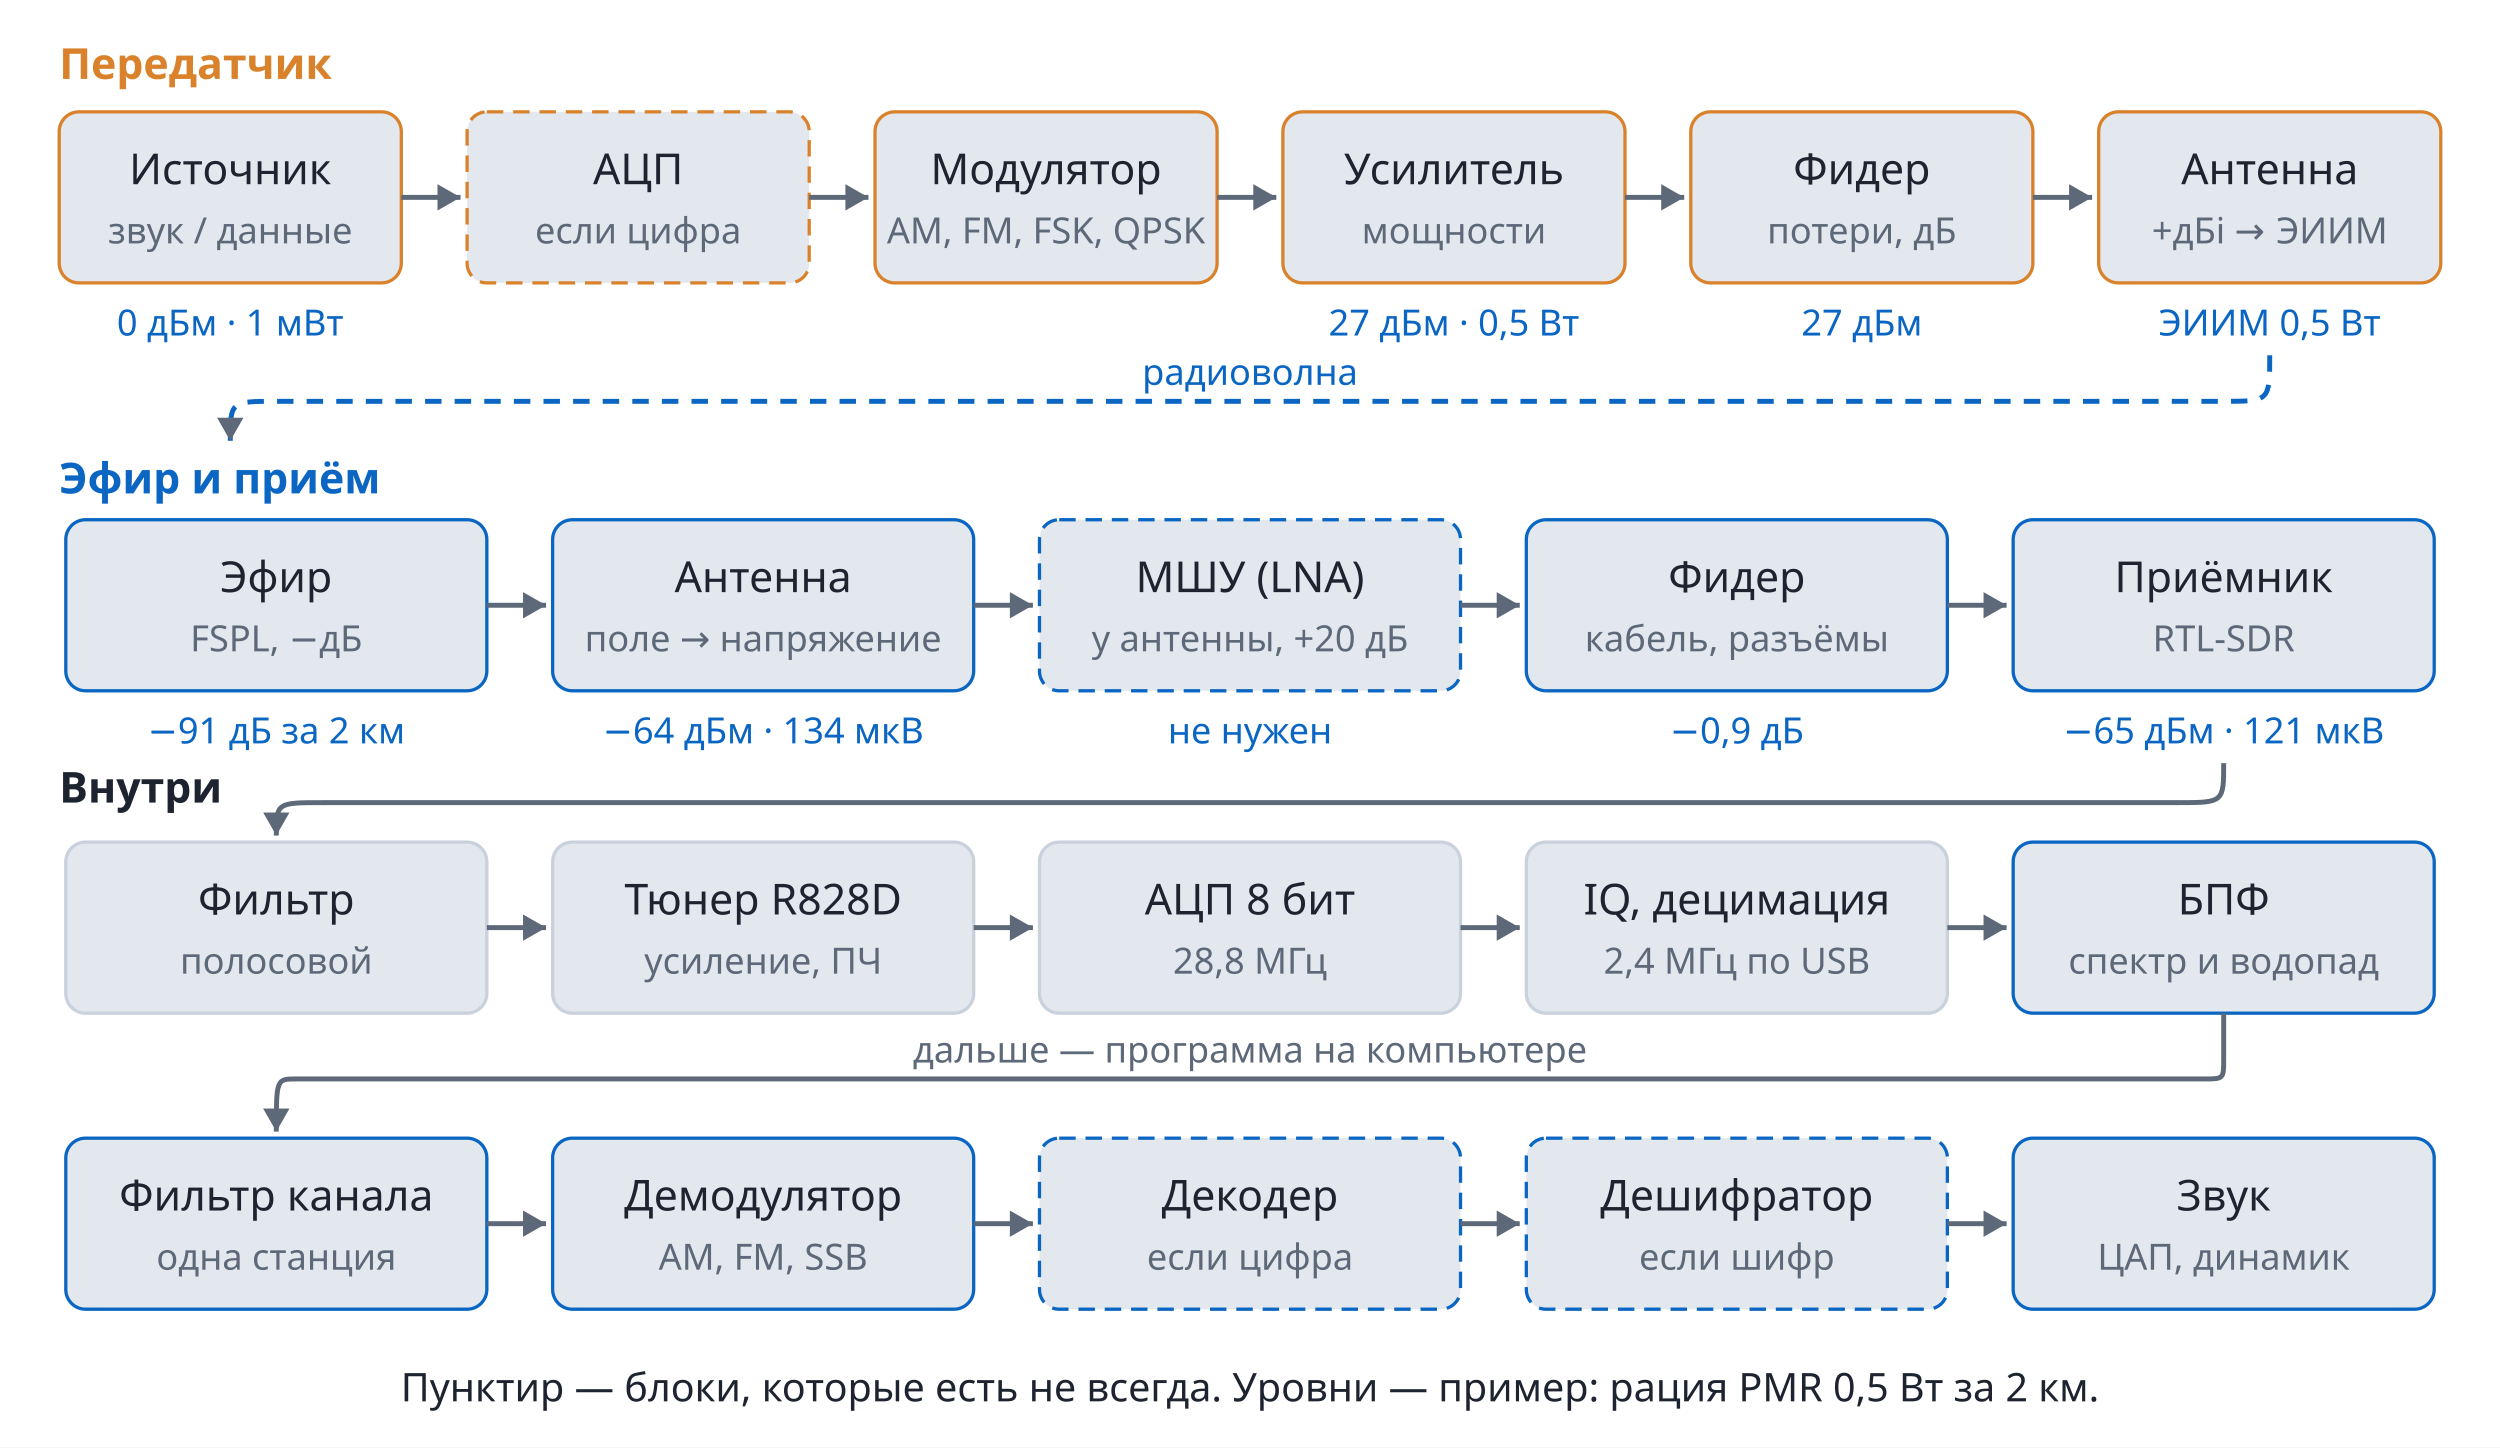
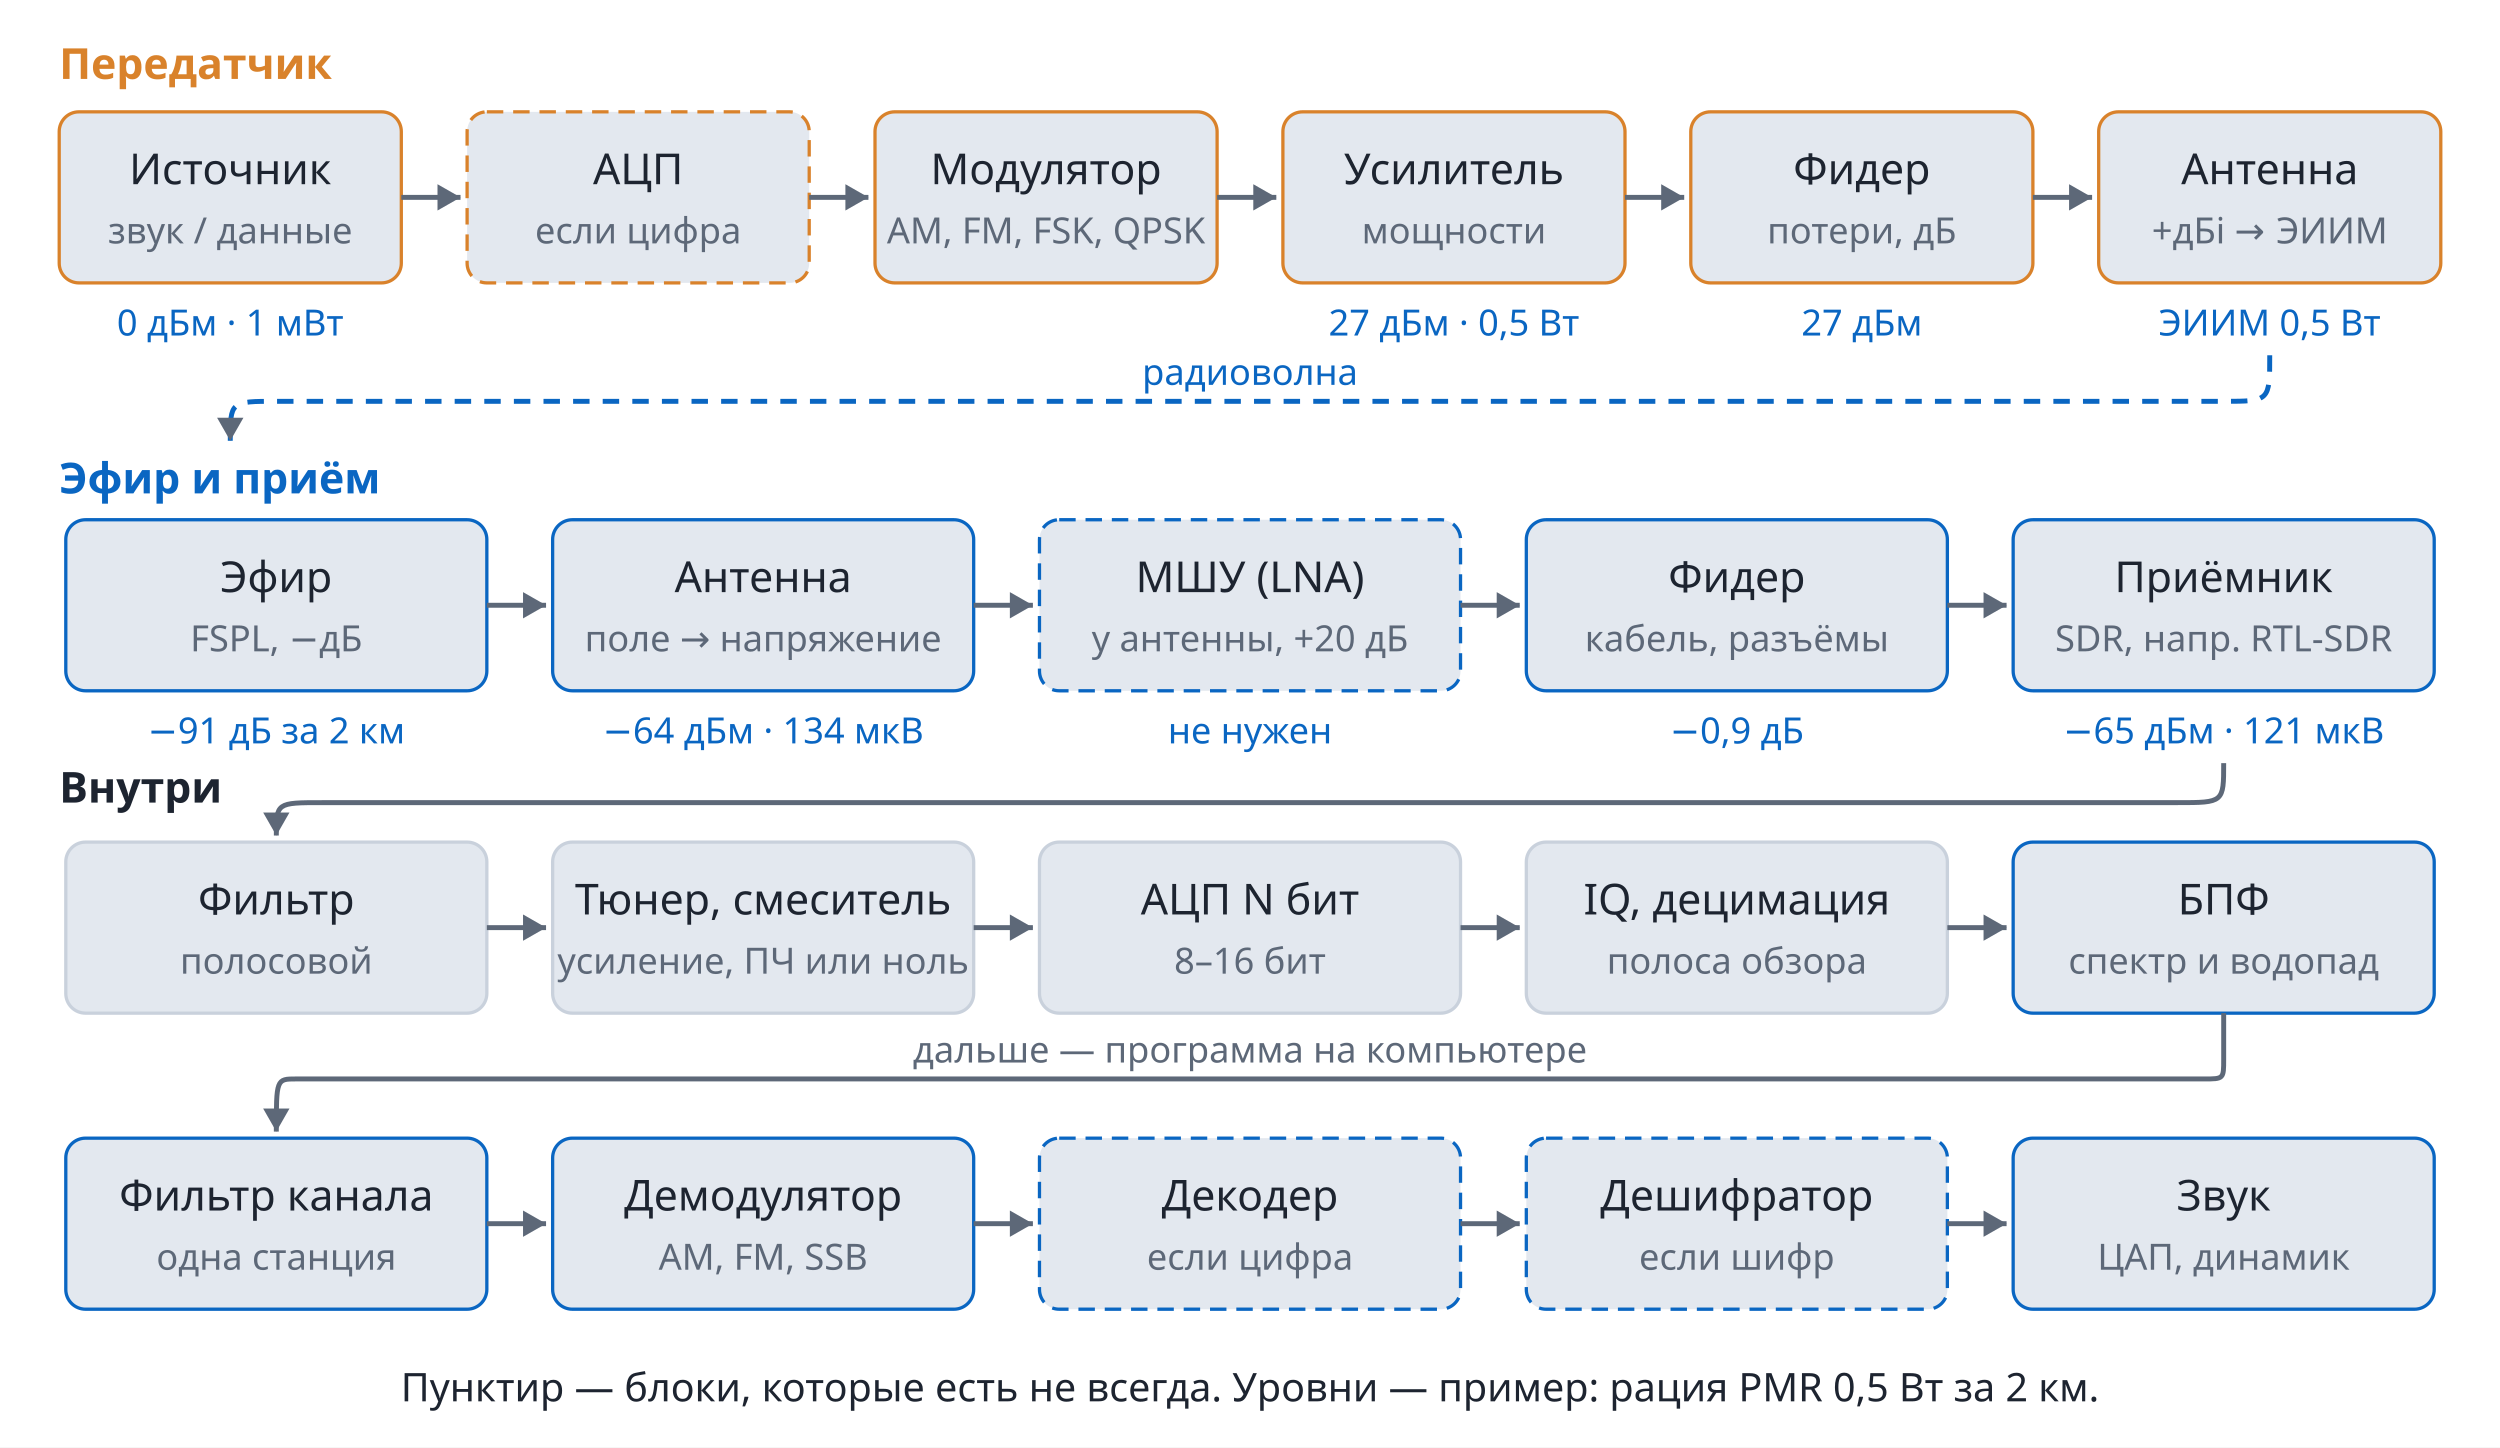
<svg xmlns="http://www.w3.org/2000/svg" width="760" height="440" viewBox="0 0 760 440">
  <rect x="0" y="0" width="760" height="440" fill="#ffffff" />
  <text x="18" y="24" font-family="Segoe UI" font-size="13" font-weight="bold" fill="#d9822b">Передатчик</text>
  <g font-family="Segoe UI" text-anchor="middle">
    <rect x="18" y="34" width="104" height="52" rx="6" fill="#e3e8ef" stroke="#d9822b" />
    <text x="70" y="56" font-size="13" fill="#1d2430">Источник</text>
    <text x="70" y="74" font-size="11" fill="#5d6878">звук / данные</text>
    <rect x="142" y="34" width="104" height="52" rx="6" fill="#e3e8ef" stroke="#d9822b" stroke-dasharray="5,3" />
    <text x="194" y="56" font-size="13" fill="#1d2430">АЦП</text>
    <text x="194" y="74" font-size="11" fill="#5d6878">если цифра</text>
    <rect x="266" y="34" width="104" height="52" rx="6" fill="#e3e8ef" stroke="#d9822b" />
    <text x="318" y="56" font-size="13" fill="#1d2430">Модулятор</text>
    <text x="318" y="74" font-size="11" fill="#5d6878">AM, FM, FSK, QPSK</text>
    <rect x="390" y="34" width="104" height="52" rx="6" fill="#e3e8ef" stroke="#d9822b" />
    <text x="442" y="56" font-size="13" fill="#1d2430">Усилитель</text>
    <text x="442" y="74" font-size="11" fill="#5d6878">мощности</text>
    <rect x="514" y="34" width="104" height="52" rx="6" fill="#e3e8ef" stroke="#d9822b" />
    <text x="566" y="56" font-size="13" fill="#1d2430">Фидер</text>
    <text x="566" y="74" font-size="11" fill="#5d6878">потери, дБ</text>
    <rect x="638" y="34" width="104" height="52" rx="6" fill="#e3e8ef" stroke="#d9822b" />
    <text x="690" y="56" font-size="13" fill="#1d2430">Антенна</text>
    <text x="690" y="74" font-size="11" fill="#5d6878">+дБi → ЭИИМ</text>
    <text x="70" y="102" font-size="11" fill="#0a66c2">0 дБм · 1 мВт</text>
    <text x="442" y="102" font-size="11" fill="#0a66c2">27 дБм · 0,5 Вт</text>
    <text x="566" y="102" font-size="11" fill="#0a66c2">27 дБм</text>
    <text x="690" y="102" font-size="11" fill="#0a66c2">ЭИИМ 0,5 Вт</text>
  </g>
  <g stroke="#5d6878" stroke-width="1.5">
    <line x1="122" y1="60" x2="140" y2="60" />
    <line x1="246" y1="60" x2="264" y2="60" />
    <line x1="370" y1="60" x2="388" y2="60" />
    <line x1="494" y1="60" x2="512" y2="60" />
    <line x1="618" y1="60" x2="636" y2="60" />
  </g>
  <path d="M690,108 C690,122 690,122 676,122 L84,122 C70,122 70,122 70,134" fill="none" stroke="#0a66c2" stroke-width="1.5" stroke-dasharray="5,4" />
  <text x="380" y="117" font-family="Segoe UI" font-size="11" fill="#0a66c2" text-anchor="middle">радиоволна</text>
  <text x="18" y="150" font-family="Segoe UI" font-size="13" font-weight="bold" fill="#0a66c2">Эфир и приём</text>
  <g font-family="Segoe UI" text-anchor="middle">
    <rect x="20" y="158" width="128" height="52" rx="6" fill="#e3e8ef" stroke="#0a66c2" />
    <text x="84" y="180" font-size="13" fill="#1d2430">Эфир</text>
    <text x="84" y="198" font-size="11" fill="#5d6878">FSPL, −дБ</text>
    <rect x="168" y="158" width="128" height="52" rx="6" fill="#e3e8ef" stroke="#0a66c2" />
    <text x="232" y="180" font-size="13" fill="#1d2430">Антенна</text>
    <text x="232" y="198" font-size="11" fill="#5d6878">поле → напряжение</text>
    <rect x="316" y="158" width="128" height="52" rx="6" fill="#e3e8ef" stroke="#0a66c2" stroke-dasharray="5,3" />
    <text x="380" y="180" font-size="13" fill="#1d2430">МШУ (LNA)</text>
    <text x="380" y="198" font-size="11" fill="#5d6878">у антенны, +20 дБ</text>
    <rect x="464" y="158" width="128" height="52" rx="6" fill="#e3e8ef" stroke="#0a66c2" />
    <text x="528" y="180" font-size="13" fill="#1d2430">Фидер</text>
    <text x="528" y="198" font-size="11" fill="#5d6878">кабель, разъёмы</text>
    <rect x="612" y="158" width="128" height="52" rx="6" fill="#e3e8ef" stroke="#0a66c2" />
    <text x="676" y="180" font-size="13" fill="#1d2430">Приёмник</text>
-     <text x="676" y="198" font-size="11" fill="#5d6878">RTL-SDR</text>
+     <text x="676" y="198" font-size="11" fill="#5d6878">SDR, напр. RTL-SDR</text>
    <text x="84" y="226" font-size="11" fill="#0a66c2">−91 дБ за 2 км</text>
    <text x="232" y="226" font-size="11" fill="#0a66c2">−64 дБм · 134 мкВ</text>
    <text x="380" y="226" font-size="11" fill="#0a66c2">не нужен</text>
    <text x="528" y="226" font-size="11" fill="#0a66c2">−0,9 дБ</text>
    <text x="676" y="226" font-size="11" fill="#0a66c2">−65 дБм · 121 мкВ</text>
  </g>
  <g stroke="#5d6878" stroke-width="1.5">
    <line x1="148" y1="184" x2="166" y2="184" />
    <line x1="296" y1="184" x2="314" y2="184" />
    <line x1="444" y1="184" x2="462" y2="184" />
    <line x1="592" y1="184" x2="610" y2="184" />
  </g>
  <path d="M676,232 C676,244 676,244 662,244 L98,244 C84,244 84,244 84,254" fill="none" stroke="#5d6878" stroke-width="1.5" />
  <text x="18" y="244" font-family="Segoe UI" font-size="13" font-weight="bold" fill="#1d2430">Внутри</text>
  <g font-family="Segoe UI" text-anchor="middle">
    <rect x="20" y="256" width="128" height="52" rx="6" fill="#e3e8ef" stroke="#c9d1dc" />
    <text x="84" y="278" font-size="13" fill="#1d2430">Фильтр</text>
    <text x="84" y="296" font-size="11" fill="#5d6878">полосовой</text>
    <rect x="168" y="256" width="128" height="52" rx="6" fill="#e3e8ef" stroke="#c9d1dc" />
-     <text x="232" y="278" font-size="13" fill="#1d2430">Тюнер R828D</text>
-     <text x="232" y="296" font-size="11" fill="#5d6878">усиление, ПЧ</text>
+     <text x="232" y="278" font-size="13" fill="#1d2430">Тюнер, смеситель</text>
+     <text x="232" y="296" font-size="11" fill="#5d6878">усиление, ПЧ или ноль</text>
    <rect x="316" y="256" width="128" height="52" rx="6" fill="#e3e8ef" stroke="#c9d1dc" />
-     <text x="380" y="278" font-size="13" fill="#1d2430">АЦП 8 бит</text>
-     <text x="380" y="296" font-size="11" fill="#5d6878">28,8 МГц</text>
+     <text x="380" y="278" font-size="13" fill="#1d2430">АЦП N бит</text>
+     <text x="380" y="296" font-size="11" fill="#5d6878">8–16 бит</text>
    <rect x="464" y="256" width="128" height="52" rx="6" fill="#e3e8ef" stroke="#c9d1dc" />
    <text x="528" y="278" font-size="13" fill="#1d2430">IQ, децимация</text>
-     <text x="528" y="296" font-size="11" fill="#5d6878">2,4 МГц по USB</text>
+     <text x="528" y="296" font-size="11" fill="#5d6878">полоса обзора</text>
    <rect x="612" y="256" width="128" height="52" rx="6" fill="#e3e8ef" stroke="#0a66c2" />
    <text x="676" y="278" font-size="13" fill="#1d2430">БПФ</text>
    <text x="676" y="296" font-size="11" fill="#5d6878">спектр и водопад</text>
    <rect x="20" y="346" width="128" height="52" rx="6" fill="#e3e8ef" stroke="#0a66c2" />
    <text x="84" y="368" font-size="13" fill="#1d2430">Фильтр канала</text>
    <text x="84" y="386" font-size="11" fill="#5d6878">одна станция</text>
    <rect x="168" y="346" width="128" height="52" rx="6" fill="#e3e8ef" stroke="#0a66c2" />
    <text x="232" y="368" font-size="13" fill="#1d2430">Демодулятор</text>
    <text x="232" y="386" font-size="11" fill="#5d6878">AM, FM, SSB</text>
    <rect x="316" y="346" width="128" height="52" rx="6" fill="#e3e8ef" stroke="#0a66c2" stroke-dasharray="5,3" />
    <text x="380" y="368" font-size="13" fill="#1d2430">Декодер</text>
    <text x="380" y="386" font-size="11" fill="#5d6878">если цифра</text>
    <rect x="464" y="346" width="128" height="52" rx="6" fill="#e3e8ef" stroke="#0a66c2" stroke-dasharray="5,3" />
    <text x="528" y="368" font-size="13" fill="#1d2430">Дешифратор</text>
    <text x="528" y="386" font-size="11" fill="#5d6878">если шифр</text>
    <rect x="612" y="346" width="128" height="52" rx="6" fill="#e3e8ef" stroke="#0a66c2" />
    <text x="676" y="368" font-size="13" fill="#1d2430">Звук</text>
    <text x="676" y="386" font-size="11" fill="#5d6878">ЦАП, динамик</text>
  </g>
  <g stroke="#5d6878" stroke-width="1.5">
    <line x1="148" y1="282" x2="166" y2="282" />
    <line x1="296" y1="282" x2="314" y2="282" />
    <line x1="444" y1="282" x2="462" y2="282" />
    <line x1="592" y1="282" x2="610" y2="282" />
    <line x1="148" y1="372" x2="166" y2="372" />
    <line x1="296" y1="372" x2="314" y2="372" />
    <line x1="444" y1="372" x2="462" y2="372" />
    <line x1="592" y1="372" x2="610" y2="372" />
  </g>
  <path d="M676,308 L676,322 C676,328 676,328 670,328 L90,328 C84,328 84,328 84,344" fill="none" stroke="#5d6878" stroke-width="1.5" />
  <text x="380" y="323" font-family="Segoe UI" font-size="11" fill="#5d6878" text-anchor="middle">дальше — программа на компьютере</text>
  <text x="380" y="426" font-family="Segoe UI" font-size="12" fill="#1d2430" text-anchor="middle">Пунктир — блоки, которые есть не всегда. Уровни — пример: рация PMR 0,5 Вт за 2 км.</text>
  <polygon points="133,56 140,60 133,64" fill="#5d6878" />
  <polygon points="257,56 264,60 257,64" fill="#5d6878" />
  <polygon points="381,56 388,60 381,64" fill="#5d6878" />
  <polygon points="505,56 512,60 505,64" fill="#5d6878" />
  <polygon points="629,56 636,60 629,64" fill="#5d6878" />
  <polygon points="159,180 166,184 159,188" fill="#5d6878" />
  <polygon points="307,180 314,184 307,188" fill="#5d6878" />
  <polygon points="455,180 462,184 455,188" fill="#5d6878" />
  <polygon points="603,180 610,184 603,188" fill="#5d6878" />
  <polygon points="159,278 166,282 159,286" fill="#5d6878" />
  <polygon points="307,278 314,282 307,286" fill="#5d6878" />
  <polygon points="455,278 462,282 455,286" fill="#5d6878" />
  <polygon points="603,278 610,282 603,286" fill="#5d6878" />
  <polygon points="159,368 166,372 159,376" fill="#5d6878" />
  <polygon points="307,368 314,372 307,376" fill="#5d6878" />
  <polygon points="455,368 462,372 455,376" fill="#5d6878" />
  <polygon points="603,368 610,372 603,376" fill="#5d6878" />
  <polygon points="66,127 70,134 74,127" fill="#5d6878" />
  <polygon points="80,247 84,254 88,247" fill="#5d6878" />
  <polygon points="80,337 84,344 88,337" fill="#5d6878" />
</svg>
